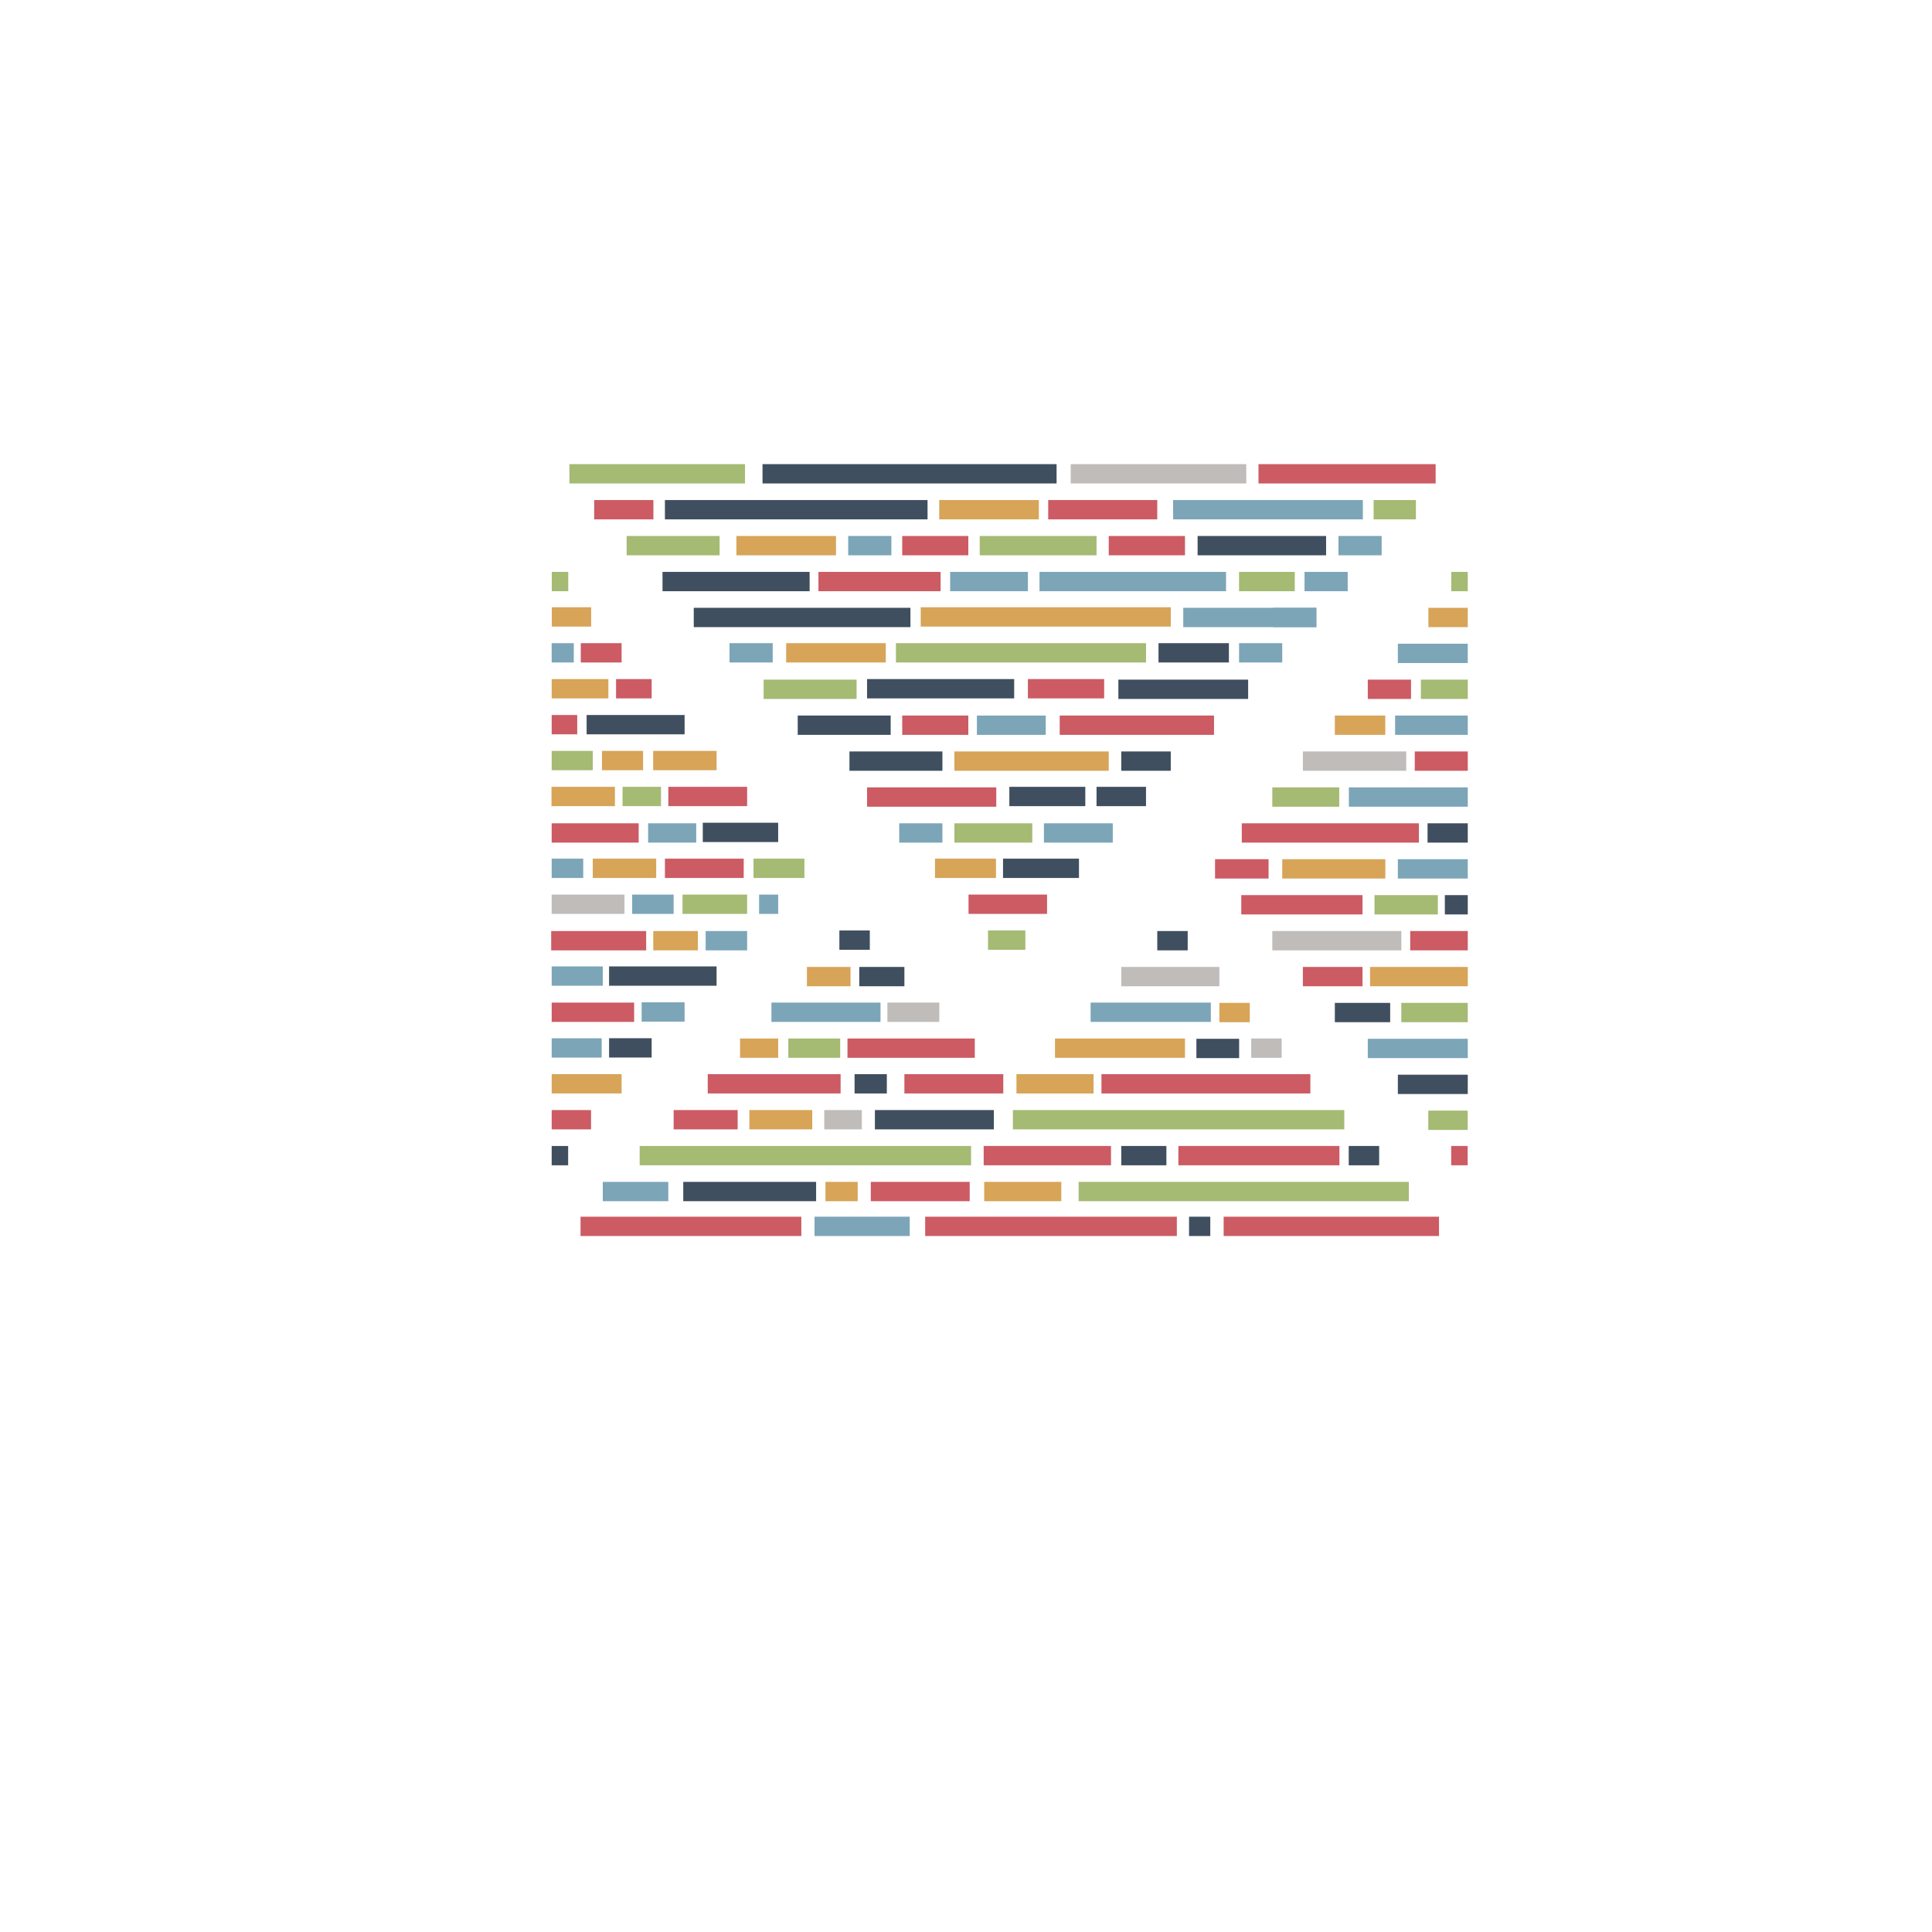
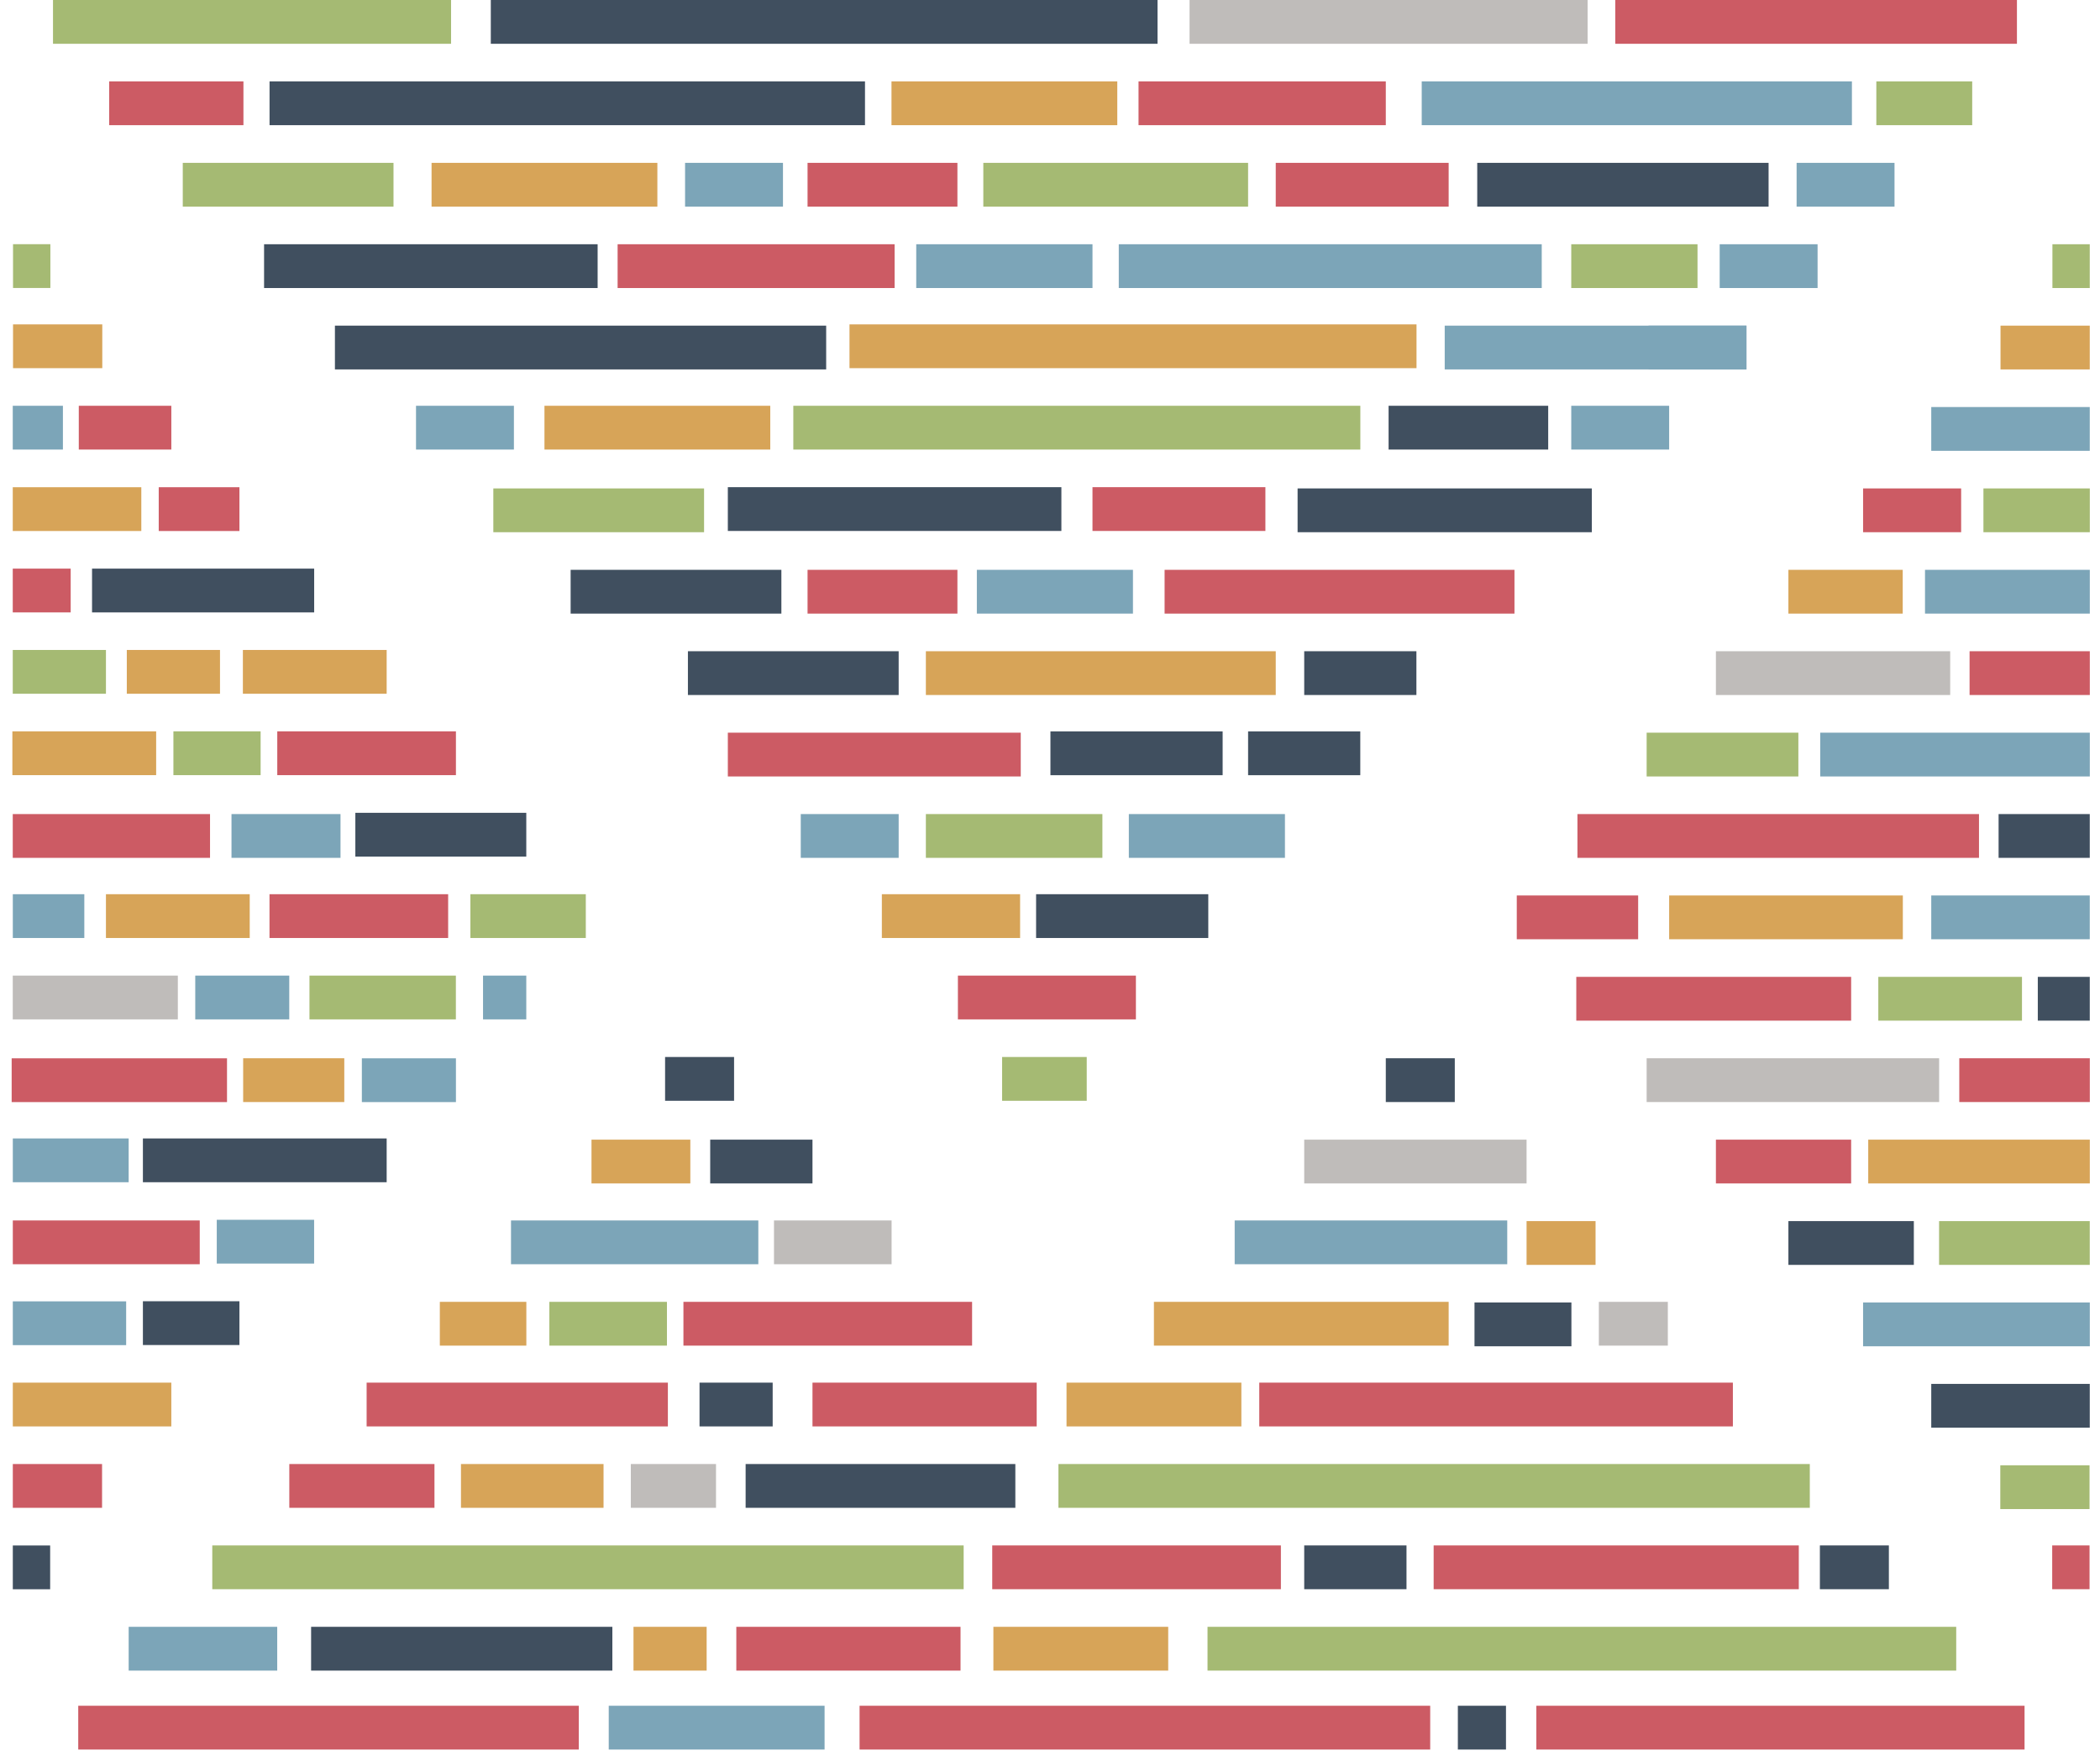
- <svg xmlns="http://www.w3.org/2000/svg" version="1.1" id="Lag_1" x="0px" y="0px" viewBox="0 0 800 800" style="enable-background:new 0 0 800 800;" xml:space="preserve">
-   <style type="text/css">
- 	.st0{fill:#BFBCBA;}
- 	.st1{fill:#A5BA73;}
- 	.st2{fill:#D7A458;}
- 	.st3{fill:#CC5B64;}
- 	.st4{fill:#7CA5B8;}
- 	.st5{fill:#404F5F;}
- </style>
-   <g>
-     <g>
-       <rect x="367.46" y="415.15" class="st0" width="21.48" height="8" />
-       <rect x="326.43" y="430.02" class="st1" width="21.48" height="8" />
-       <rect x="306.43" y="430.02" class="st2" width="15.8" height="8" />
-       <rect x="270.51" y="385.52" class="st2" width="18.47" height="8" />
-       <rect x="278.94" y="459.65" class="st3" width="26.51" height="8" />
-       <rect x="319.43" y="415.15" class="st4" width="45.17" height="8" />
-       <rect x="350.92" y="430.02" class="st3" width="52.72" height="8" />
-       <rect x="407.32" y="474.52" class="st3" width="52.72" height="8" />
-       <rect x="334.13" y="400.39" class="st2" width="18.05" height="8" />
-       <rect x="355.81" y="400.39" class="st5" width="18.68" height="8" />
-       <rect x="464.3" y="474.52" class="st5" width="18.68" height="8" />
-       <rect x="464.3" y="400.39" class="st0" width="40.61" height="8" />
-       <rect x="347.57" y="385.29" class="st5" width="12.6" height="8" />
-       <rect x="479.2" y="385.52" class="st5" width="12.6" height="8" />
-       <rect x="518.11" y="430.02" class="st0" width="12.6" height="8" />
-       <rect x="558.48" y="474.52" class="st5" width="12.6" height="8" />
-       <rect x="504.91" y="415.27" class="st2" width="12.6" height="8" />
-       <rect x="451.6" y="415.15" class="st4" width="49.78" height="8" />
-       <rect x="409.12" y="385.29" class="st1" width="15.46" height="8" />
-       <rect x="246.04" y="207.06" class="st3" width="24.52" height="8" />
-       <rect x="425.63" y="281.19" class="st3" width="31.58" height="8" />
-       <rect x="459.1" y="221.94" class="st3" width="31.58" height="8" />
-       <rect x="338.9" y="236.81" class="st3" width="50.59" height="8" />
-       <rect x="373.59" y="296.29" class="st3" width="27.37" height="8" />
-       <rect x="373.59" y="221.94" class="st3" width="27.37" height="8" />
-       <rect x="401.05" y="370.42" class="st3" width="32.51" height="8" />
-       <rect x="387.16" y="355.55" class="st2" width="25.25" height="8" />
-       <rect x="415.33" y="355.55" class="st5" width="31.45" height="8" />
-       <rect x="417.95" y="325.81" class="st5" width="31.45" height="8" />
-       <rect x="372.35" y="340.91" class="st4" width="17.88" height="8" />
-       <rect x="513.07" y="266.32" class="st4" width="17.88" height="8" />
-       <rect x="513.07" y="236.81" class="st1" width="23.06" height="8" />
-       <rect x="568.79" y="207.06" class="st1" width="17.51" height="8" />
-       <rect x="554.23" y="221.94" class="st4" width="17.88" height="8" />
-       <rect x="527.19" y="251.68" class="st4" width="17.88" height="8" />
-       <rect x="540.18" y="236.81" class="st4" width="17.88" height="8" />
-       <rect x="489.96" y="251.68" class="st4" width="55.11" height="8" />
-       <rect x="302.08" y="266.32" class="st4" width="17.88" height="8" />
-       <rect x="351.22" y="221.94" class="st4" width="17.88" height="8" />
-       <rect x="393.44" y="236.81" class="st4" width="32.19" height="8" />
-       <rect x="430.43" y="236.81" class="st4" width="77.25" height="8" />
-       <rect x="395.2" y="340.91" class="st1" width="32.24" height="8" />
-       <rect x="432.27" y="340.91" class="st4" width="28.51" height="8" />
-       <rect x="404.51" y="296.29" class="st4" width="28.51" height="8" />
-       <rect x="405.69" y="221.94" class="st1" width="48.36" height="8" />
-       <rect x="454.05" y="325.81" class="st5" width="20.49" height="8" />
-       <rect x="351.74" y="311.16" class="st5" width="38.49" height="8" />
-       <rect x="330.32" y="296.29" class="st5" width="38.49" height="8" />
-       <rect x="325.54" y="266.32" class="st2" width="41.24" height="8" />
-       <rect x="388.92" y="207.06" class="st2" width="41.24" height="8" />
-       <rect x="304.92" y="221.94" class="st2" width="41.24" height="8" />
-       <rect x="370.99" y="266.32" class="st1" width="103.56" height="8" />
-       <rect x="381.25" y="251.45" class="st2" width="103.56" height="8" />
-       <rect x="463.09" y="281.42" class="st5" width="53.74" height="8" />
-       <rect x="287.27" y="251.68" class="st5" width="89.72" height="8" />
-       <rect x="316.2" y="281.42" class="st1" width="38.49" height="8" />
-       <rect x="259.48" y="221.94" class="st1" width="38.49" height="8" />
-       <rect x="359.03" y="281.19" class="st5" width="60.92" height="8" />
-       <rect x="275.33" y="207.06" class="st5" width="108.75" height="8" />
-       <rect x="274.33" y="236.81" class="st5" width="60.92" height="8" />
-       <rect x="464.3" y="311.16" class="st5" width="20.49" height="8" />
-       <rect x="479.71" y="266.32" class="st5" width="29.15" height="8" />
-       <rect x="495.9" y="221.94" class="st5" width="53.21" height="8" />
-       <rect x="359.03" y="326.04" class="st3" width="53.5" height="8" />
-       <rect x="434.04" y="207.06" class="st3" width="45.16" height="8" />
-       <rect x="395.2" y="311.16" class="st2" width="63.9" height="8" />
-       <rect x="438.8" y="296.29" class="st3" width="63.9" height="8" />
-       <rect x="485.76" y="207.06" class="st4" width="78.57" height="8" />
-       <rect x="228.43" y="474.52" transform="matrix(-1 -1.224647e-16 1.224647e-16 -1 463.6889 957.0453)" class="st5" width="6.82" height="8" />
-       <rect x="228.48" y="236.81" transform="matrix(-1 -1.224647e-16 1.224647e-16 -1 463.7836 481.6146)" class="st1" width="6.82" height="8" />
-       <rect x="228.43" y="459.65" transform="matrix(-1 -1.224647e-16 1.224647e-16 -1 473.1694 927.3023)" class="st3" width="16.3" height="8" />
-       <rect x="228.48" y="251.45" transform="matrix(-1 -1.224647e-16 1.224647e-16 -1 473.264 510.8992)" class="st2" width="16.3" height="8" />
-       <rect x="228.43" y="444.78" transform="matrix(-1 -1.224647e-16 1.224647e-16 -1 485.82 897.5592)" class="st2" width="28.95" height="8" />
-       <rect x="228.43" y="266.32" transform="matrix(-1 -1.224647e-16 1.224647e-16 -1 466.0223 540.6423)" class="st4" width="9.16" height="8" />
-       <rect x="240.48" y="266.32" transform="matrix(-1 -1.224647e-16 1.224647e-16 -1 497.8702 540.6423)" class="st3" width="16.9" height="8" />
-       <rect x="252.21" y="429.91" transform="matrix(-1 -1.224647e-16 1.224647e-16 -1 522.0471 867.8161)" class="st5" width="17.63" height="8" />
-       <rect x="228.43" y="429.93" transform="matrix(-1 -1.224647e-16 1.224647e-16 -1 477.5695 867.8631)" class="st4" width="20.7" height="8" />
-       <rect x="255.1" y="281.19" transform="matrix(-1 -1.224647e-16 1.224647e-16 -1 524.9379 570.3854)" class="st3" width="14.74" height="8" />
-       <rect x="228.43" y="296.06" transform="matrix(-1 -1.224647e-16 1.224647e-16 -1 467.4482 600.1285)" class="st3" width="10.58" height="8" />
-       <rect x="276.74" y="325.81" transform="matrix(-1 -1.224647e-16 1.224647e-16 -1 586.113 659.6146)" class="st3" width="32.63" height="8" />
-       <rect x="275.33" y="355.55" transform="matrix(-1 -1.224647e-16 1.224647e-16 -1 583.2881 719.1008)" class="st3" width="32.63" height="8" />
-       <rect x="228.43" y="281.19" transform="matrix(-1 -1.224647e-16 1.224647e-16 -1 480.3476 570.3854)" class="st2" width="23.48" height="8" />
-       <rect x="265.7" y="415.04" transform="matrix(-1 -1.224647e-16 1.224647e-16 -1 549.174 838.0731)" class="st4" width="17.78" height="8" />
-       <rect x="228.43" y="415.15" transform="matrix(-1 -1.224647e-16 1.224647e-16 -1 491.0109 838.3023)" class="st3" width="34.14" height="8" />
-       <rect x="242.91" y="296.06" transform="matrix(-1 -1.224647e-16 1.224647e-16 -1 526.3889 600.1285)" class="st5" width="40.57" height="8" />
-       <rect x="252.21" y="400.16" transform="matrix(-1 -1.224647e-16 1.224647e-16 -1 548.9297 808.33)" class="st5" width="44.52" height="8" />
-       <rect x="228.43" y="400.16" transform="matrix(-1 -1.224647e-16 1.224647e-16 -1 478.0303 808.33)" class="st4" width="21.16" height="8" />
-       <rect x="228.43" y="310.94" transform="matrix(-1 -1.224647e-16 1.224647e-16 -1 473.8855 629.8715)" class="st1" width="17.02" height="8" />
-       <rect x="249.27" y="310.94" transform="matrix(-1 -1.224647e-16 1.224647e-16 -1 515.5563 629.8715)" class="st2" width="17.02" height="8" />
-       <rect x="257.78" y="325.81" transform="matrix(-1 -1.224647e-16 1.224647e-16 -1 531.4868 659.6146)" class="st1" width="15.93" height="8" />
-       <rect x="270.46" y="310.94" transform="matrix(-1 -1.224647e-16 1.224647e-16 -1 567.1832 629.8715)" class="st2" width="26.26" height="8" />
-       <rect x="228.37" y="325.81" transform="matrix(-1 -1.224647e-16 1.224647e-16 -1 482.9922 659.6146)" class="st2" width="26.26" height="8" />
-       <rect x="245.45" y="355.55" transform="matrix(-1 -1.224647e-16 1.224647e-16 -1 517.1669 719.1008)" class="st2" width="26.26" height="8" />
-       <rect x="292.19" y="385.52" transform="matrix(-1 -1.224647e-16 1.224647e-16 -1 601.5646 779.0453)" class="st4" width="17.18" height="8" />
-       <rect x="228.22" y="385.52" transform="matrix(-1 -1.224647e-16 1.224647e-16 -1 495.783 779.0453)" class="st3" width="39.33" height="8" />
-       <rect x="314.32" y="370.42" transform="matrix(-1 -1.224647e-16 1.224647e-16 -1 636.545 748.8438)" class="st4" width="7.9" height="8" />
-       <rect x="228.43" y="370.42" transform="matrix(-1 -1.224647e-16 1.224647e-16 -1 487.0165 748.8438)" class="st0" width="30.15" height="8" />
-       <rect x="291" y="340.68" transform="matrix(-1 -1.224647e-16 1.224647e-16 -1 613.2236 689.3577)" class="st5" width="31.22" height="8" />
-       <rect x="268.38" y="340.91" transform="matrix(-1 -1.224647e-16 1.224647e-16 -1 556.669 689.8161)" class="st4" width="19.91" height="8" />
-       <rect x="261.76" y="370.42" transform="matrix(-1 -1.224647e-16 1.224647e-16 -1 540.6974 748.8438)" class="st4" width="17.17" height="8" />
-       <rect x="228.43" y="340.91" transform="matrix(-1 -1.224647e-16 1.224647e-16 -1 492.8936 689.8161)" class="st3" width="36.03" height="8" />
-       <rect x="228.43" y="355.55" transform="matrix(-1 -1.224647e-16 1.224647e-16 -1 469.9292 719.1008)" class="st4" width="13.06" height="8" />
-       <rect x="312.02" y="355.55" transform="matrix(-1 -1.224647e-16 1.224647e-16 -1 645.1096 719.1008)" class="st1" width="21.08" height="8" />
-       <rect x="282.63" y="370.42" transform="matrix(-1 -1.224647e-16 1.224647e-16 -1 591.9908 748.8438)" class="st1" width="26.74" height="8" />
-     </g>
-     <g>
-       <rect x="600.95" y="236.81" class="st1" width="6.82" height="8" />
-       <rect x="600.91" y="474.52" class="st3" width="6.82" height="8" />
-       <rect x="492.36" y="503.81" class="st5" width="8.79" height="8" />
-       <rect x="591.47" y="251.68" class="st2" width="16.3" height="8" />
-       <rect x="591.43" y="459.88" class="st1" width="16.3" height="8" />
-       <rect x="578.82" y="266.55" class="st4" width="28.95" height="8" />
-       <rect x="578.82" y="445.01" class="st5" width="28.95" height="8" />
-       <rect x="566.37" y="281.42" class="st3" width="17.91" height="8" />
-       <rect x="588.35" y="281.42" class="st1" width="19.43" height="8" />
-       <rect x="566.37" y="430.14" class="st4" width="41.41" height="8" />
-       <rect x="552.73" y="296.29" class="st2" width="20.88" height="8" />
-       <rect x="577.68" y="296.29" class="st4" width="30.1" height="8" />
-       <rect x="552.73" y="415.27" class="st5" width="22.91" height="8" />
-       <rect x="580.25" y="415.27" class="st1" width="27.52" height="8" />
-       <rect x="539.49" y="311.16" class="st0" width="42.79" height="8" />
-       <rect x="585.82" y="311.16" class="st3" width="21.96" height="8" />
-       <rect x="567.31" y="400.39" class="st2" width="40.47" height="8" />
-       <rect x="539.49" y="400.39" class="st3" width="24.7" height="8" />
-       <rect x="526.84" y="326.04" class="st1" width="27.71" height="8" />
-       <rect x="558.54" y="326.04" class="st4" width="49.24" height="8" />
-       <rect x="526.84" y="385.52" class="st0" width="53.42" height="8" />
-       <rect x="583.94" y="385.52" class="st3" width="23.84" height="8" />
-       <rect x="514.2" y="340.91" class="st3" width="73.34" height="8" />
-       <rect x="591.12" y="340.91" class="st5" width="16.65" height="8" />
-       <rect x="569.15" y="370.65" class="st1" width="26.24" height="8" />
-       <rect x="513.99" y="370.65" class="st3" width="50.2" height="8" />
-       <rect x="598.28" y="370.65" class="st5" width="9.49" height="8" />
-       <rect x="530.95" y="355.78" class="st2" width="42.68" height="8" />
-       <rect x="503.12" y="355.78" class="st3" width="22.17" height="8" />
-       <rect x="578.82" y="355.78" class="st4" width="28.95" height="8" />
-       <rect x="235.78" y="192.19" class="st1" width="72.7" height="8" />
-       <rect x="521.11" y="192.19" class="st3" width="73.36" height="8" />
-       <rect x="443.36" y="192.19" class="st0" width="72.7" height="8" />
-       <rect x="315.74" y="192.19" class="st5" width="121.77" height="8" />
-       <rect x="240.39" y="503.81" class="st3" width="91.42" height="8" />
-       <rect x="337.28" y="503.81" class="st4" width="39.42" height="8" />
-       <rect x="407.53" y="489.39" class="st2" width="31.93" height="8" />
-       <rect x="420.89" y="444.78" class="st2" width="31.93" height="8" />
-       <rect x="495.4" y="430.14" class="st5" width="17.7" height="8" />
-       <rect x="487.94" y="474.52" class="st3" width="66.69" height="8" />
-       <rect x="436.85" y="430.02" class="st2" width="53.83" height="8" />
-       <rect x="456.09" y="444.78" class="st3" width="86.5" height="8" />
-       <rect x="360.58" y="489.39" class="st3" width="40.95" height="8" />
-       <rect x="374.49" y="444.78" class="st3" width="40.95" height="8" />
-       <rect x="362.28" y="459.65" class="st5" width="49.26" height="8" />
-       <rect x="341.8" y="489.39" class="st2" width="13.36" height="8" />
-       <rect x="353.86" y="444.78" class="st5" width="13.36" height="8" />
-       <rect x="341.31" y="459.65" class="st0" width="15.56" height="8" />
-       <rect x="310.29" y="459.65" class="st2" width="26.04" height="8" />
-       <rect x="249.6" y="489.39" class="st4" width="27.13" height="8" />
-       <rect x="282.92" y="489.39" class="st5" width="55.02" height="8" />
-       <rect x="293.06" y="444.78" class="st3" width="55.02" height="8" />
-       <rect x="383.09" y="503.81" class="st3" width="104.22" height="8" />
-       <rect x="506.69" y="503.81" class="st3" width="89.17" height="8" />
-       <rect x="446.64" y="489.39" class="st1" width="136.74" height="8" />
-       <rect x="419.41" y="459.65" class="st1" width="137.23" height="8" />
-       <rect x="264.87" y="474.52" class="st1" width="137.23" height="8" />
-     </g>
-   </g>
+ <svg xmlns="http://www.w3.org/2000/svg" id="Lag_1" data-name="Lag 1" viewBox="0 0 383.54 321.66">
+   <defs>
+     <style>.cls-1{fill:#bfbcba;}.cls-2{fill:#a5ba73;}.cls-3{fill:#d7a458;}.cls-4{fill:#cc5b64;}.cls-5{fill:#7ca5b8;}.cls-6{fill:#404f5f;}</style>
+   </defs>
+   <rect class="cls-1" x="141.36" y="222.96" width="21.48" height="8" />
+   <rect class="cls-2" x="100.33" y="237.83" width="21.48" height="8" />
+   <rect class="cls-3" x="80.33" y="237.83" width="15.8" height="8" />
+   <rect class="cls-3" x="44.41" y="193.33" width="18.47" height="8" />
+   <rect class="cls-4" x="52.84" y="267.46" width="26.51" height="8" />
+   <rect class="cls-5" x="93.33" y="222.96" width="45.17" height="8" />
+   <rect class="cls-4" x="124.82" y="237.83" width="52.72" height="8" />
+   <rect class="cls-4" x="181.22" y="282.33" width="52.72" height="8" />
+   <rect class="cls-3" x="108.03" y="208.2" width="18.05" height="8" />
+   <rect class="cls-6" x="129.71" y="208.2" width="18.68" height="8" />
+   <rect class="cls-6" x="238.2" y="282.33" width="18.68" height="8" />
+   <rect class="cls-1" x="238.2" y="208.2" width="40.61" height="8" />
+   <rect class="cls-6" x="121.47" y="193.1" width="12.6" height="8" />
+   <rect class="cls-6" x="253.1" y="193.33" width="12.6" height="8" />
+   <rect class="cls-1" x="292.01" y="237.83" width="12.6" height="8" />
+   <rect class="cls-6" x="332.38" y="282.33" width="12.6" height="8" />
+   <rect class="cls-3" x="278.81" y="223.08" width="12.6" height="8" />
+   <rect class="cls-5" x="225.5" y="222.96" width="49.78" height="8" />
+   <rect class="cls-2" x="183.02" y="193.1" width="15.46" height="8" />
+   <rect class="cls-4" x="19.94" y="14.87" width="24.52" height="8" />
+   <rect class="cls-4" x="199.53" y="89" width="31.58" height="8" />
+   <rect class="cls-4" x="233" y="29.75" width="31.58" height="8" />
+   <rect class="cls-4" x="112.8" y="44.62" width="50.59" height="8" />
+   <rect class="cls-4" x="147.49" y="104.1" width="27.37" height="8" />
+   <rect class="cls-4" x="147.49" y="29.75" width="27.37" height="8" />
+   <rect class="cls-4" x="174.95" y="178.23" width="32.51" height="8" />
+   <rect class="cls-3" x="161.06" y="163.36" width="25.25" height="8" />
+   <rect class="cls-6" x="189.23" y="163.36" width="31.45" height="8" />
+   <rect class="cls-6" x="191.85" y="133.62" width="31.45" height="8" />
+   <rect class="cls-5" x="146.25" y="148.72" width="17.88" height="8" />
+   <rect class="cls-5" x="286.97" y="74.13" width="17.88" height="8" />
+   <rect class="cls-2" x="286.97" y="44.62" width="23.06" height="8" />
+   <rect class="cls-2" x="342.69" y="14.87" width="17.51" height="8" />
+   <rect class="cls-5" x="328.13" y="29.75" width="17.88" height="8" />
+   <rect class="cls-5" x="301.09" y="59.49" width="17.88" height="8" />
+   <rect class="cls-5" x="314.08" y="44.62" width="17.88" height="8" />
+   <rect class="cls-5" x="263.86" y="59.49" width="55.11" height="8" />
+   <rect class="cls-5" x="75.98" y="74.13" width="17.88" height="8" />
+   <rect class="cls-5" x="125.12" y="29.75" width="17.88" height="8" />
+   <rect class="cls-5" x="167.34" y="44.62" width="32.19" height="8" />
+   <rect class="cls-5" x="204.33" y="44.62" width="77.25" height="8" />
+   <rect class="cls-2" x="169.1" y="148.72" width="32.24" height="8" />
+   <rect class="cls-5" x="206.17" y="148.72" width="28.51" height="8" />
+   <rect class="cls-5" x="178.41" y="104.1" width="28.51" height="8" />
+   <rect class="cls-2" x="179.59" y="29.75" width="48.36" height="8" />
+   <rect class="cls-6" x="227.95" y="133.62" width="20.49" height="8" />
+   <rect class="cls-6" x="125.64" y="118.97" width="38.49" height="8" />
+   <rect class="cls-6" x="104.22" y="104.1" width="38.49" height="8" />
+   <rect class="cls-3" x="99.44" y="74.13" width="41.24" height="8" />
+   <rect class="cls-3" x="162.82" y="14.87" width="41.24" height="8" />
+   <rect class="cls-3" x="78.82" y="29.75" width="41.24" height="8" />
+   <rect class="cls-2" x="144.89" y="74.13" width="103.56" height="8" />
+   <rect class="cls-3" x="155.15" y="59.26" width="103.56" height="8" />
+   <rect class="cls-6" x="236.99" y="89.23" width="53.74" height="8" />
+   <rect class="cls-6" x="61.17" y="59.49" width="89.72" height="8" />
+   <rect class="cls-2" x="90.1" y="89.23" width="38.49" height="8" />
+   <rect class="cls-2" x="33.38" y="29.75" width="38.49" height="8" />
+   <rect class="cls-6" x="132.93" y="89" width="60.92" height="8" />
+   <rect class="cls-6" x="49.23" y="14.87" width="108.75" height="8" />
+   <rect class="cls-6" x="48.23" y="44.62" width="60.92" height="8" />
+   <rect class="cls-6" x="238.2" y="118.97" width="20.49" height="8" />
+   <rect class="cls-6" x="253.61" y="74.13" width="29.15" height="8" />
+   <rect class="cls-6" x="269.8" y="29.75" width="53.21" height="8" />
+   <rect class="cls-4" x="132.93" y="133.85" width="53.5" height="8" />
+   <rect class="cls-4" x="207.94" y="14.87" width="45.16" height="8" />
+   <rect class="cls-3" x="169.1" y="118.97" width="63.9" height="8" />
+   <rect class="cls-4" x="212.7" y="104.1" width="63.9" height="8" />
+   <rect class="cls-5" x="259.66" y="14.87" width="78.57" height="8" />
+   <rect class="cls-6" x="2.34" y="282.34" width="6.82" height="8" />
+   <rect class="cls-2" x="2.38" y="44.61" width="6.82" height="8" />
+   <rect class="cls-4" x="2.34" y="267.46" width="16.3" height="8" />
+   <rect class="cls-3" x="2.38" y="59.26" width="16.3" height="8" />
+   <rect class="cls-3" x="2.34" y="252.59" width="28.95" height="8" />
+   <rect class="cls-5" x="2.33" y="74.13" width="9.16" height="8" />
+   <rect class="cls-4" x="14.39" y="74.13" width="16.9" height="8" />
+   <rect class="cls-6" x="26.1" y="237.72" width="17.63" height="8" />
+   <rect class="cls-5" x="2.34" y="237.74" width="20.7" height="8" />
+   <rect class="cls-4" x="28.99" y="89.01" width="14.74" height="8" />
+   <rect class="cls-4" x="2.33" y="103.88" width="10.58" height="8" />
+   <rect class="cls-4" x="50.64" y="133.61" width="32.63" height="8" />
+   <rect class="cls-4" x="49.22" y="163.36" width="32.63" height="8" />
+   <rect class="cls-3" x="2.33" y="89.01" width="23.48" height="8" />
+   <rect class="cls-5" x="39.59" y="222.84" width="17.78" height="8" />
+   <rect class="cls-4" x="2.34" y="222.96" width="34.14" height="8" />
+   <rect class="cls-6" x="16.81" y="103.88" width="40.57" height="8" />
+   <rect class="cls-6" x="26.1" y="207.98" width="44.52" height="8" />
+   <rect class="cls-5" x="2.34" y="207.98" width="21.16" height="8" />
+   <rect class="cls-2" x="2.33" y="118.74" width="17.02" height="8" />
+   <rect class="cls-3" x="23.16" y="118.74" width="17.02" height="8" />
+   <rect class="cls-2" x="31.67" y="133.61" width="15.93" height="8" />
+   <rect class="cls-3" x="44.36" y="118.74" width="26.26" height="8" />
+   <rect class="cls-3" x="2.26" y="133.61" width="26.26" height="8" />
+   <rect class="cls-3" x="19.35" y="163.36" width="26.26" height="8" />
+   <rect class="cls-5" x="66.09" y="193.34" width="17.18" height="8" />
+   <rect class="cls-4" x="2.13" y="193.34" width="39.33" height="8" />
+   <rect class="cls-5" x="88.22" y="178.23" width="7.9" height="8" />
+   <rect class="cls-1" x="2.33" y="178.23" width="30.15" height="8" />
+   <rect class="cls-6" x="64.9" y="148.49" width="31.22" height="8" />
+   <rect class="cls-5" x="42.28" y="148.72" width="19.91" height="8" />
+   <rect class="cls-5" x="35.66" y="178.23" width="17.17" height="8" />
+   <rect class="cls-4" x="2.33" y="148.72" width="36.03" height="8" />
+   <rect class="cls-5" x="2.34" y="163.36" width="13.06" height="8" />
+   <rect class="cls-2" x="85.91" y="163.36" width="21.08" height="8" />
+   <rect class="cls-2" x="56.52" y="178.23" width="26.74" height="8" />
+   <rect class="cls-2" x="374.85" y="44.62" width="6.82" height="8" />
+   <rect class="cls-4" x="374.81" y="282.33" width="6.82" height="8" />
+   <rect class="cls-6" x="266.26" y="311.62" width="8.79" height="8" />
+   <rect class="cls-3" x="365.37" y="59.49" width="16.3" height="8" />
+   <rect class="cls-2" x="365.33" y="267.69" width="16.3" height="8" />
+   <rect class="cls-5" x="352.72" y="74.36" width="28.95" height="8" />
+   <rect class="cls-6" x="352.72" y="252.82" width="28.95" height="8" />
+   <rect class="cls-4" x="340.27" y="89.23" width="17.91" height="8" />
+   <rect class="cls-2" x="362.25" y="89.23" width="19.43" height="8" />
+   <rect class="cls-5" x="340.27" y="237.95" width="41.41" height="8" />
+   <rect class="cls-3" x="326.63" y="104.1" width="20.88" height="8" />
+   <rect class="cls-5" x="351.58" y="104.1" width="30.1" height="8" />
+   <rect class="cls-6" x="326.63" y="223.08" width="22.91" height="8" />
+   <rect class="cls-2" x="354.15" y="223.08" width="27.52" height="8" />
+   <rect class="cls-1" x="313.39" y="118.97" width="42.79" height="8" />
+   <rect class="cls-4" x="359.72" y="118.97" width="21.96" height="8" />
+   <rect class="cls-3" x="341.21" y="208.2" width="40.47" height="8" />
+   <rect class="cls-4" x="313.39" y="208.2" width="24.7" height="8" />
+   <rect class="cls-2" x="300.74" y="133.85" width="27.71" height="8" />
+   <rect class="cls-5" x="332.44" y="133.85" width="49.24" height="8" />
+   <rect class="cls-1" x="300.74" y="193.33" width="53.42" height="8" />
+   <rect class="cls-4" x="357.84" y="193.33" width="23.84" height="8" />
+   <rect class="cls-4" x="288.1" y="148.72" width="73.34" height="8" />
+   <rect class="cls-6" x="365.02" y="148.72" width="16.65" height="8" />
+   <rect class="cls-2" x="343.05" y="178.46" width="26.24" height="8" />
+   <rect class="cls-4" x="287.89" y="178.46" width="50.2" height="8" />
+   <rect class="cls-6" x="372.18" y="178.46" width="9.49" height="8" />
+   <rect class="cls-3" x="304.85" y="163.59" width="42.68" height="8" />
+   <rect class="cls-4" x="277.02" y="163.59" width="22.17" height="8" />
+   <rect class="cls-5" x="352.72" y="163.59" width="28.95" height="8" />
+   <rect class="cls-2" x="9.68" width="72.7" height="8" />
+   <rect class="cls-4" x="295.01" width="73.36" height="8" />
+   <rect class="cls-1" x="217.26" width="72.7" height="8" />
+   <rect class="cls-6" x="89.64" width="121.77" height="8" />
+   <rect class="cls-4" x="14.29" y="311.62" width="91.42" height="8" />
+   <rect class="cls-5" x="111.18" y="311.62" width="39.42" height="8" />
+   <rect class="cls-3" x="181.43" y="297.2" width="31.93" height="8" />
+   <rect class="cls-3" x="194.79" y="252.59" width="31.93" height="8" />
+   <rect class="cls-6" x="269.3" y="237.95" width="17.7" height="8" />
+   <rect class="cls-4" x="261.84" y="282.33" width="66.69" height="8" />
+   <rect class="cls-3" x="210.75" y="237.83" width="53.83" height="8" />
+   <rect class="cls-4" x="229.99" y="252.59" width="86.5" height="8" />
+   <rect class="cls-4" x="134.48" y="297.2" width="40.95" height="8" />
+   <rect class="cls-4" x="148.39" y="252.59" width="40.95" height="8" />
+   <rect class="cls-6" x="136.18" y="267.46" width="49.26" height="8" />
+   <rect class="cls-3" x="115.7" y="297.2" width="13.36" height="8" />
+   <rect class="cls-6" x="127.76" y="252.59" width="13.36" height="8" />
+   <rect class="cls-1" x="115.21" y="267.46" width="15.56" height="8" />
+   <rect class="cls-3" x="84.19" y="267.46" width="26.04" height="8" />
+   <rect class="cls-5" x="23.5" y="297.2" width="27.13" height="8" />
+   <rect class="cls-6" x="56.82" y="297.2" width="55.02" height="8" />
+   <rect class="cls-4" x="66.96" y="252.59" width="55.02" height="8" />
+   <rect class="cls-4" x="156.99" y="311.62" width="104.22" height="8" />
+   <rect class="cls-4" x="280.59" y="311.62" width="89.17" height="8" />
+   <rect class="cls-2" x="220.54" y="297.2" width="136.74" height="8" />
+   <rect class="cls-2" x="193.31" y="267.46" width="137.23" height="8" />
+   <rect class="cls-2" x="38.77" y="282.33" width="137.23" height="8" />
</svg>
